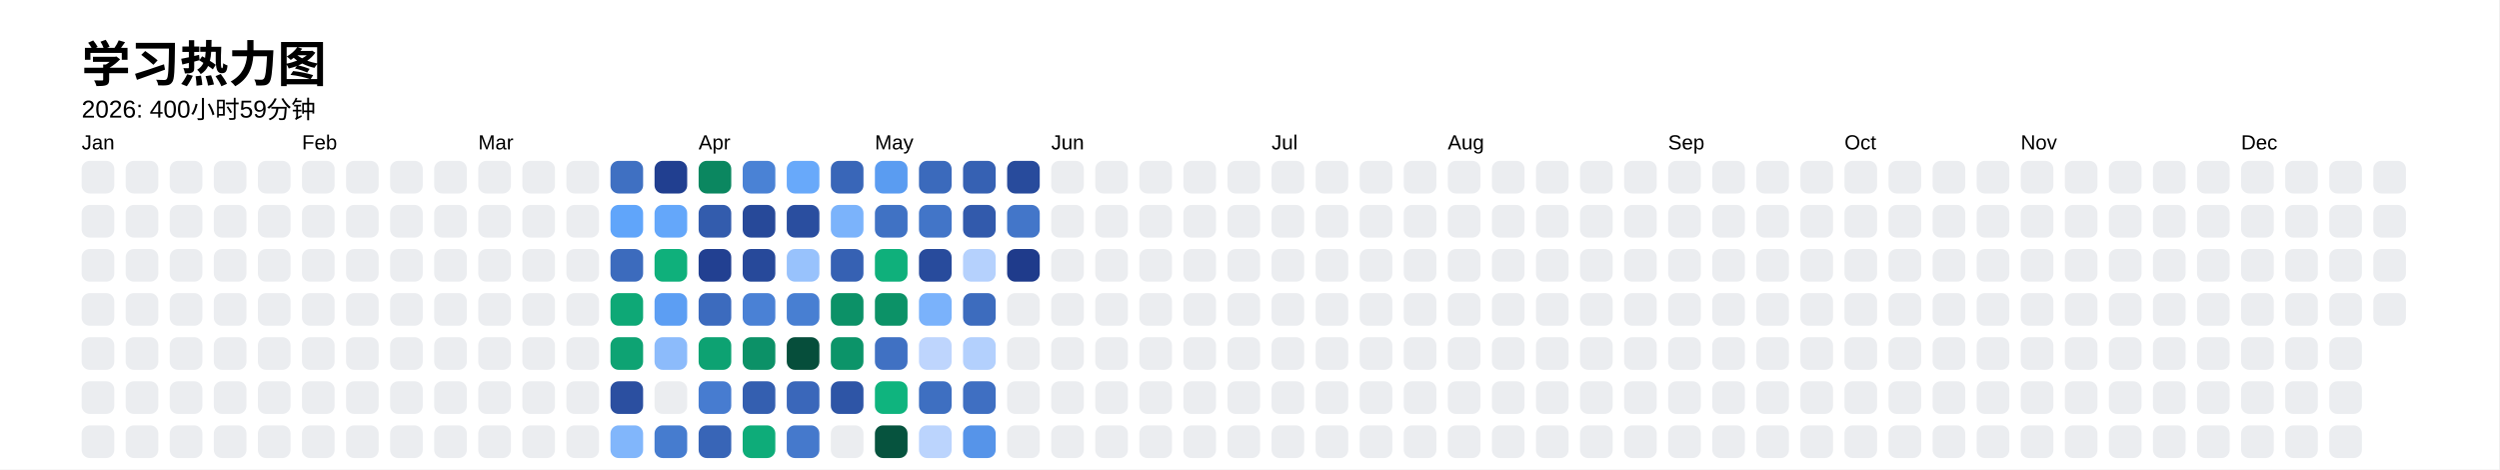
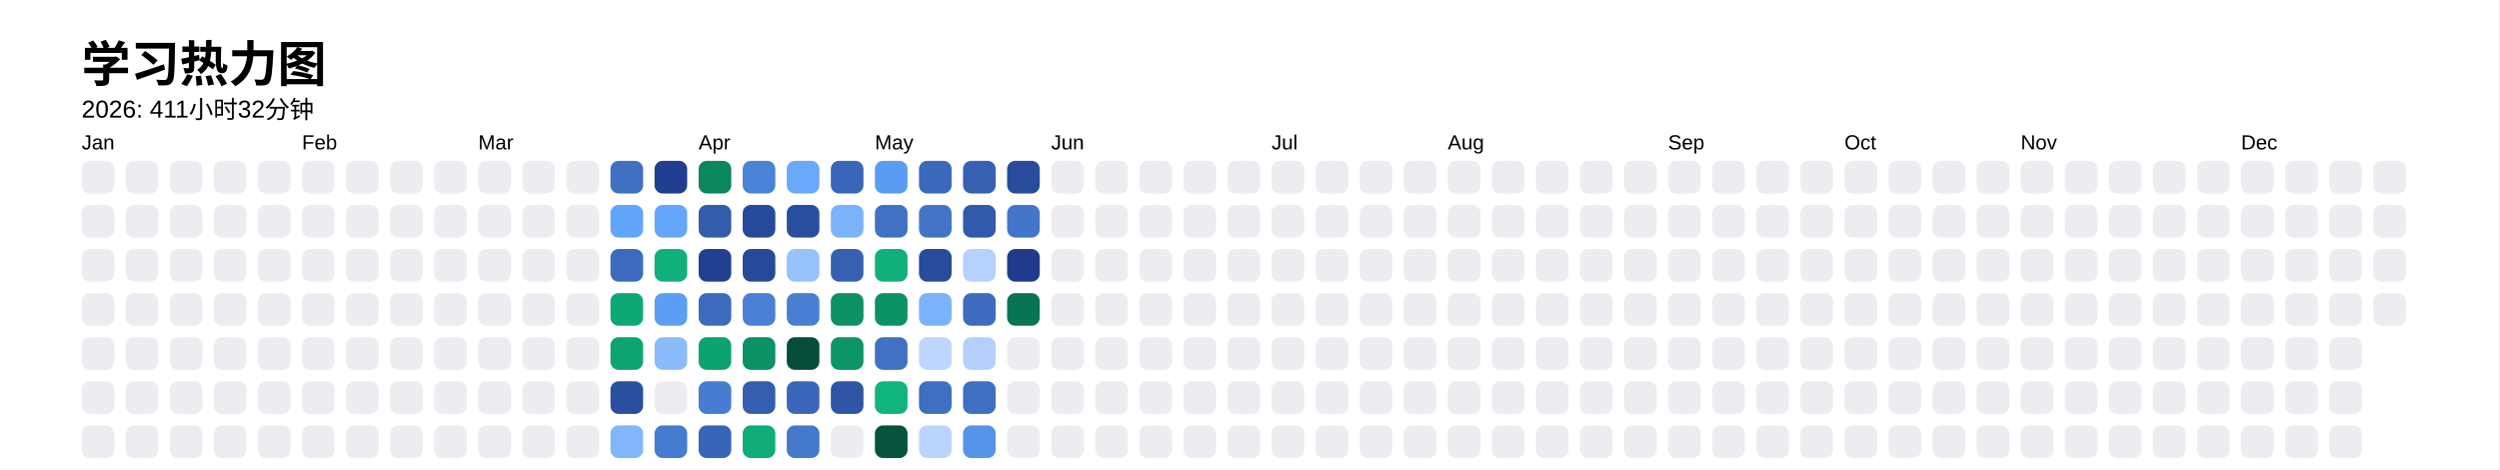
<svg xmlns="http://www.w3.org/2000/svg" style="background-color:white;" baseProfile="full" height="57.5mm" version="1.1" viewBox="0,0,306.2,57.5" width="306.2mm">
  <defs />
  <rect fill="#FFFFFF" height="57.5" width="306.2" x="0" y="0" />
  <text fill="#000000" style="font-size:6px; font-family:Arial; font-weight:bold;" x="10" y="10">学习热力图</text>
-   <text fill="#000000" style="font-size:3px; font-family:Arial;" x="10" y="14.4">2026: 400小时59分钟</text>
+   <text fill="#000000" style="font-size:3px; font-family:Arial;" x="10" y="14.4">2026: 411小时32分钟</text>
  <text fill="#000000" style="font-size:2.5px; font-family:Arial" x="10" y="18.3">Jan</text>
  <rect fill="#ebedf0" height="4" rx="1" ry="1" width="4" x="10" y="19.7" />
  <rect fill="#ebedf0" height="4" rx="1" ry="1" width="4" x="10" y="25.1" />
  <rect fill="#ebedf0" height="4" rx="1" ry="1" width="4" x="10" y="30.5" />
  <rect fill="#ebedf0" height="4" rx="1" ry="1" width="4" x="10" y="35.9" />
  <rect fill="#ebedf0" height="4" rx="1" ry="1" width="4" x="10" y="41.3" />
  <rect fill="#ebedf0" height="4" rx="1" ry="1" width="4" x="10" y="46.7" />
  <rect fill="#ebedf0" height="4" rx="1" ry="1" width="4" x="10" y="52.1" />
  <rect fill="#ebedf0" height="4" rx="1" ry="1" width="4" x="15.4" y="19.7" />
  <rect fill="#ebedf0" height="4" rx="1" ry="1" width="4" x="15.4" y="25.1" />
  <rect fill="#ebedf0" height="4" rx="1" ry="1" width="4" x="15.4" y="30.5" />
  <rect fill="#ebedf0" height="4" rx="1" ry="1" width="4" x="15.4" y="35.9" />
  <rect fill="#ebedf0" height="4" rx="1" ry="1" width="4" x="15.4" y="41.3" />
  <rect fill="#ebedf0" height="4" rx="1" ry="1" width="4" x="15.4" y="46.7" />
  <rect fill="#ebedf0" height="4" rx="1" ry="1" width="4" x="15.4" y="52.1" />
  <rect fill="#ebedf0" height="4" rx="1" ry="1" width="4" x="20.8" y="19.7" />
  <rect fill="#ebedf0" height="4" rx="1" ry="1" width="4" x="20.8" y="25.1" />
  <rect fill="#ebedf0" height="4" rx="1" ry="1" width="4" x="20.8" y="30.5" />
  <rect fill="#ebedf0" height="4" rx="1" ry="1" width="4" x="20.8" y="35.9" />
  <rect fill="#ebedf0" height="4" rx="1" ry="1" width="4" x="20.8" y="41.3" />
  <rect fill="#ebedf0" height="4" rx="1" ry="1" width="4" x="20.8" y="46.7" />
  <rect fill="#ebedf0" height="4" rx="1" ry="1" width="4" x="20.8" y="52.1" />
  <rect fill="#ebedf0" height="4" rx="1" ry="1" width="4" x="26.2" y="19.7" />
  <rect fill="#ebedf0" height="4" rx="1" ry="1" width="4" x="26.2" y="25.1" />
  <rect fill="#ebedf0" height="4" rx="1" ry="1" width="4" x="26.2" y="30.5" />
  <rect fill="#ebedf0" height="4" rx="1" ry="1" width="4" x="26.2" y="35.9" />
  <rect fill="#ebedf0" height="4" rx="1" ry="1" width="4" x="26.2" y="41.3" />
  <rect fill="#ebedf0" height="4" rx="1" ry="1" width="4" x="26.2" y="46.7" />
  <rect fill="#ebedf0" height="4" rx="1" ry="1" width="4" x="26.2" y="52.1" />
  <rect fill="#ebedf0" height="4" rx="1" ry="1" width="4" x="31.6" y="19.7" />
  <rect fill="#ebedf0" height="4" rx="1" ry="1" width="4" x="31.6" y="25.1" />
  <rect fill="#ebedf0" height="4" rx="1" ry="1" width="4" x="31.6" y="30.5" />
  <rect fill="#ebedf0" height="4" rx="1" ry="1" width="4" x="31.6" y="35.9" />
  <rect fill="#ebedf0" height="4" rx="1" ry="1" width="4" x="31.6" y="41.3" />
  <rect fill="#ebedf0" height="4" rx="1" ry="1" width="4" x="31.6" y="46.7" />
  <rect fill="#ebedf0" height="4" rx="1" ry="1" width="4" x="31.6" y="52.1" />
  <text fill="#000000" style="font-size:2.5px; font-family:Arial" x="37.0" y="18.3">Feb</text>
  <rect fill="#ebedf0" height="4" rx="1" ry="1" width="4" x="37.0" y="19.7" />
  <rect fill="#ebedf0" height="4" rx="1" ry="1" width="4" x="37.0" y="25.1" />
  <rect fill="#ebedf0" height="4" rx="1" ry="1" width="4" x="37.0" y="30.5" />
  <rect fill="#ebedf0" height="4" rx="1" ry="1" width="4" x="37.0" y="35.9" />
  <rect fill="#ebedf0" height="4" rx="1" ry="1" width="4" x="37.0" y="41.3" />
  <rect fill="#ebedf0" height="4" rx="1" ry="1" width="4" x="37.0" y="46.7" />
  <rect fill="#ebedf0" height="4" rx="1" ry="1" width="4" x="37.0" y="52.1" />
  <rect fill="#ebedf0" height="4" rx="1" ry="1" width="4" x="42.4" y="19.7" />
  <rect fill="#ebedf0" height="4" rx="1" ry="1" width="4" x="42.4" y="25.1" />
  <rect fill="#ebedf0" height="4" rx="1" ry="1" width="4" x="42.4" y="30.5" />
  <rect fill="#ebedf0" height="4" rx="1" ry="1" width="4" x="42.4" y="35.9" />
  <rect fill="#ebedf0" height="4" rx="1" ry="1" width="4" x="42.4" y="41.3" />
  <rect fill="#ebedf0" height="4" rx="1" ry="1" width="4" x="42.4" y="46.7" />
  <rect fill="#ebedf0" height="4" rx="1" ry="1" width="4" x="42.4" y="52.1" />
  <rect fill="#ebedf0" height="4" rx="1" ry="1" width="4" x="47.8" y="19.7" />
  <rect fill="#ebedf0" height="4" rx="1" ry="1" width="4" x="47.8" y="25.1" />
  <rect fill="#ebedf0" height="4" rx="1" ry="1" width="4" x="47.8" y="30.5" />
  <rect fill="#ebedf0" height="4" rx="1" ry="1" width="4" x="47.8" y="35.9" />
  <rect fill="#ebedf0" height="4" rx="1" ry="1" width="4" x="47.8" y="41.3" />
  <rect fill="#ebedf0" height="4" rx="1" ry="1" width="4" x="47.8" y="46.7" />
  <rect fill="#ebedf0" height="4" rx="1" ry="1" width="4" x="47.8" y="52.1" />
  <rect fill="#ebedf0" height="4" rx="1" ry="1" width="4" x="53.2" y="19.7" />
  <rect fill="#ebedf0" height="4" rx="1" ry="1" width="4" x="53.2" y="25.1" />
  <rect fill="#ebedf0" height="4" rx="1" ry="1" width="4" x="53.2" y="30.5" />
  <rect fill="#ebedf0" height="4" rx="1" ry="1" width="4" x="53.2" y="35.9" />
  <rect fill="#ebedf0" height="4" rx="1" ry="1" width="4" x="53.2" y="41.3" />
  <rect fill="#ebedf0" height="4" rx="1" ry="1" width="4" x="53.2" y="46.7" />
  <rect fill="#ebedf0" height="4" rx="1" ry="1" width="4" x="53.2" y="52.1" />
  <text fill="#000000" style="font-size:2.5px; font-family:Arial" x="58.6" y="18.3">Mar</text>
  <rect fill="#ebedf0" height="4" rx="1" ry="1" width="4" x="58.6" y="19.7" />
  <rect fill="#ebedf0" height="4" rx="1" ry="1" width="4" x="58.6" y="25.1" />
  <rect fill="#ebedf0" height="4" rx="1" ry="1" width="4" x="58.6" y="30.5" />
  <rect fill="#ebedf0" height="4" rx="1" ry="1" width="4" x="58.6" y="35.9" />
  <rect fill="#ebedf0" height="4" rx="1" ry="1" width="4" x="58.6" y="41.3" />
  <rect fill="#ebedf0" height="4" rx="1" ry="1" width="4" x="58.6" y="46.7" />
  <rect fill="#ebedf0" height="4" rx="1" ry="1" width="4" x="58.6" y="52.1" />
  <rect fill="#ebedf0" height="4" rx="1" ry="1" width="4" x="64" y="19.7" />
  <rect fill="#ebedf0" height="4" rx="1" ry="1" width="4" x="64" y="25.1" />
  <rect fill="#ebedf0" height="4" rx="1" ry="1" width="4" x="64" y="30.5" />
  <rect fill="#ebedf0" height="4" rx="1" ry="1" width="4" x="64" y="35.9" />
  <rect fill="#ebedf0" height="4" rx="1" ry="1" width="4" x="64" y="41.3" />
  <rect fill="#ebedf0" height="4" rx="1" ry="1" width="4" x="64" y="46.7" />
  <rect fill="#ebedf0" height="4" rx="1" ry="1" width="4" x="64" y="52.1" />
  <rect fill="#ebedf0" height="4" rx="1" ry="1" width="4" x="69.4" y="19.7" />
  <rect fill="#ebedf0" height="4" rx="1" ry="1" width="4" x="69.4" y="25.1" />
  <rect fill="#ebedf0" height="4" rx="1" ry="1" width="4" x="69.4" y="30.5" />
  <rect fill="#ebedf0" height="4" rx="1" ry="1" width="4" x="69.4" y="35.9" />
  <rect fill="#ebedf0" height="4" rx="1" ry="1" width="4" x="69.4" y="41.3" />
  <rect fill="#ebedf0" height="4" rx="1" ry="1" width="4" x="69.4" y="46.7" />
  <rect fill="#ebedf0" height="4" rx="1" ry="1" width="4" x="69.4" y="52.1" />
  <rect fill="#3f70c2" height="4" rx="1" ry="1" width="4" x="74.8" y="19.7" />
  <rect fill="#60a5fa" height="4" rx="1" ry="1" width="4" x="74.8" y="25.1" />
  <rect fill="#3c6bbd" height="4" rx="1" ry="1" width="4" x="74.8" y="30.5" />
  <rect fill="#0ea876" height="4" rx="1" ry="1" width="4" x="74.8" y="35.9" />
  <rect fill="#0ea373" height="4" rx="1" ry="1" width="4" x="74.8" y="41.3" />
  <rect fill="#2b4fa0" height="4" rx="1" ry="1" width="4" x="74.8" y="46.7" />
  <rect fill="#81b6fb" height="4" rx="1" ry="1" width="4" x="74.8" y="52.1" />
  <rect fill="#213f90" height="4" rx="1" ry="1" width="4" x="80.2" y="19.7" />
  <rect fill="#64a7fa" height="4" rx="1" ry="1" width="4" x="80.2" y="25.1" />
  <rect fill="#0fb07b" height="4" rx="1" ry="1" width="4" x="80.2" y="30.5" />
  <rect fill="#5c9ef3" height="4" rx="1" ry="1" width="4" x="80.2" y="35.9" />
  <rect fill="#8cbbfb" height="4" rx="1" ry="1" width="4" x="80.2" y="41.3" />
  <rect fill="#ebedf0" height="4" rx="1" ry="1" width="4" x="80.2" y="46.7" />
  <rect fill="#467ccf" height="4" rx="1" ry="1" width="4" x="80.2" y="52.1" />
  <text fill="#000000" style="font-size:2.5px; font-family:Arial" x="85.6" y="18.3">Apr</text>
  <rect fill="#0b8760" height="4" rx="1" ry="1" width="4" x="85.6" y="19.7" />
  <rect fill="#335cad" height="4" rx="1" ry="1" width="4" x="85.6" y="25.1" />
  <rect fill="#224091" height="4" rx="1" ry="1" width="4" x="85.6" y="30.5" />
  <rect fill="#3c6bbe" height="4" rx="1" ry="1" width="4" x="85.6" y="35.9" />
  <rect fill="#0da272" height="4" rx="1" ry="1" width="4" x="85.6" y="41.3" />
  <rect fill="#477cd0" height="4" rx="1" ry="1" width="4" x="85.6" y="46.7" />
  <rect fill="#3865b7" height="4" rx="1" ry="1" width="4" x="85.6" y="52.1" />
  <rect fill="#4a82d5" height="4" rx="1" ry="1" width="4" x="91" y="19.7" />
  <rect fill="#274999" height="4" rx="1" ry="1" width="4" x="91" y="25.1" />
  <rect fill="#27499a" height="4" rx="1" ry="1" width="4" x="91" y="30.5" />
  <rect fill="#4a81d5" height="4" rx="1" ry="1" width="4" x="91" y="35.9" />
  <rect fill="#0c9167" height="4" rx="1" ry="1" width="4" x="91" y="41.3" />
  <rect fill="#345fb0" height="4" rx="1" ry="1" width="4" x="91" y="46.7" />
  <rect fill="#0eac79" height="4" rx="1" ry="1" width="4" x="91" y="52.1" />
  <rect fill="#68a9fa" height="4" rx="1" ry="1" width="4" x="96.4" y="19.7" />
  <rect fill="#2a4e9f" height="4" rx="1" ry="1" width="4" x="96.4" y="25.1" />
  <rect fill="#98c2fc" height="4" rx="1" ry="1" width="4" x="96.4" y="30.5" />
  <rect fill="#487fd2" height="4" rx="1" ry="1" width="4" x="96.4" y="35.9" />
  <rect fill="#064e3b" height="4" rx="1" ry="1" width="4" x="96.4" y="41.3" />
  <rect fill="#3a67ba" height="4" rx="1" ry="1" width="4" x="96.4" y="46.7" />
  <rect fill="#4579cc" height="4" rx="1" ry="1" width="4" x="96.4" y="52.1" />
  <rect fill="#3966b8" height="4" rx="1" ry="1" width="4" x="101.8" y="19.7" />
  <rect fill="#7bb3fb" height="4" rx="1" ry="1" width="4" x="101.8" y="25.1" />
  <rect fill="#3661b3" height="4" rx="1" ry="1" width="4" x="101.8" y="30.5" />
  <rect fill="#0c9167" height="4" rx="1" ry="1" width="4" x="101.8" y="35.9" />
  <rect fill="#0c9469" height="4" rx="1" ry="1" width="4" x="101.8" y="41.3" />
  <rect fill="#2e55a6" height="4" rx="1" ry="1" width="4" x="101.8" y="46.7" />
  <rect fill="#ebedf0" height="4" rx="1" ry="1" width="4" x="101.8" y="52.1" />
  <text fill="#000000" style="font-size:2.5px; font-family:Arial" x="107.2" y="18.3">May</text>
  <rect fill="#5a9cf1" height="4" rx="1" ry="1" width="4" x="107.2" y="19.7" />
  <rect fill="#4072c4" height="4" rx="1" ry="1" width="4" x="107.2" y="25.1" />
  <rect fill="#0fb07b" height="4" rx="1" ry="1" width="4" x="107.2" y="30.5" />
  <rect fill="#0c9267" height="4" rx="1" ry="1" width="4" x="107.2" y="35.9" />
  <rect fill="#4071c3" height="4" rx="1" ry="1" width="4" x="107.2" y="41.3" />
  <rect fill="#0fb47e" height="4" rx="1" ry="1" width="4" x="107.2" y="46.7" />
  <rect fill="#06533e" height="4" rx="1" ry="1" width="4" x="107.2" y="52.1" />
  <rect fill="#3b6abc" height="4" rx="1" ry="1" width="4" x="112.6" y="19.7" />
  <rect fill="#4275c8" height="4" rx="1" ry="1" width="4" x="112.6" y="25.1" />
  <rect fill="#284b9c" height="4" rx="1" ry="1" width="4" x="112.6" y="30.5" />
  <rect fill="#7ab2fb" height="4" rx="1" ry="1" width="4" x="112.6" y="35.9" />
  <rect fill="#bed5fd" height="4" rx="1" ry="1" width="4" x="112.6" y="41.3" />
  <rect fill="#3e6fc1" height="4" rx="1" ry="1" width="4" x="112.6" y="46.7" />
  <rect fill="#bbd4fd" height="4" rx="1" ry="1" width="4" x="112.6" y="52.1" />
  <rect fill="#3661b3" height="4" rx="1" ry="1" width="4" x="118" y="19.7" />
  <rect fill="#325aac" height="4" rx="1" ry="1" width="4" x="118" y="25.1" />
  <rect fill="#b5d1fd" height="4" rx="1" ry="1" width="4" x="118" y="30.5" />
  <rect fill="#3d6cbe" height="4" rx="1" ry="1" width="4" x="118" y="35.9" />
  <rect fill="#b3d0fd" height="4" rx="1" ry="1" width="4" x="118" y="41.3" />
  <rect fill="#3f6fc2" height="4" rx="1" ry="1" width="4" x="118" y="46.7" />
  <rect fill="#5694e9" height="4" rx="1" ry="1" width="4" x="118" y="52.1" />
  <rect fill="#284b9c" height="4" rx="1" ry="1" width="4" x="123.4" y="19.7" />
  <rect fill="#4376c9" height="4" rx="1" ry="1" width="4" x="123.4" y="25.1" />
  <rect fill="#1f3b8b" height="4" rx="1" ry="1" width="4" x="123.4" y="30.5" />
-   <rect fill="#ebedf0" height="4" rx="1" ry="1" width="4" x="123.4" y="35.9" />
+   <rect fill="#097454" height="4" rx="1" ry="1" width="4" x="123.4" y="35.9" />
  <rect fill="#ebedf0" height="4" rx="1" ry="1" width="4" x="123.4" y="41.3" />
  <rect fill="#ebedf0" height="4" rx="1" ry="1" width="4" x="123.4" y="46.7" />
  <rect fill="#ebedf0" height="4" rx="1" ry="1" width="4" x="123.4" y="52.1" />
  <text fill="#000000" style="font-size:2.5px; font-family:Arial" x="128.8" y="18.3">Jun</text>
  <rect fill="#ebedf0" height="4" rx="1" ry="1" width="4" x="128.8" y="19.7" />
  <rect fill="#ebedf0" height="4" rx="1" ry="1" width="4" x="128.8" y="25.1" />
  <rect fill="#ebedf0" height="4" rx="1" ry="1" width="4" x="128.8" y="30.5" />
  <rect fill="#ebedf0" height="4" rx="1" ry="1" width="4" x="128.8" y="35.9" />
  <rect fill="#ebedf0" height="4" rx="1" ry="1" width="4" x="128.8" y="41.3" />
  <rect fill="#ebedf0" height="4" rx="1" ry="1" width="4" x="128.8" y="46.7" />
  <rect fill="#ebedf0" height="4" rx="1" ry="1" width="4" x="128.8" y="52.1" />
  <rect fill="#ebedf0" height="4" rx="1" ry="1" width="4" x="134.2" y="19.7" />
  <rect fill="#ebedf0" height="4" rx="1" ry="1" width="4" x="134.2" y="25.1" />
  <rect fill="#ebedf0" height="4" rx="1" ry="1" width="4" x="134.2" y="30.5" />
  <rect fill="#ebedf0" height="4" rx="1" ry="1" width="4" x="134.2" y="35.9" />
  <rect fill="#ebedf0" height="4" rx="1" ry="1" width="4" x="134.2" y="41.3" />
  <rect fill="#ebedf0" height="4" rx="1" ry="1" width="4" x="134.2" y="46.7" />
  <rect fill="#ebedf0" height="4" rx="1" ry="1" width="4" x="134.2" y="52.1" />
  <rect fill="#ebedf0" height="4" rx="1" ry="1" width="4" x="139.6" y="19.7" />
  <rect fill="#ebedf0" height="4" rx="1" ry="1" width="4" x="139.6" y="25.1" />
  <rect fill="#ebedf0" height="4" rx="1" ry="1" width="4" x="139.6" y="30.5" />
  <rect fill="#ebedf0" height="4" rx="1" ry="1" width="4" x="139.6" y="35.9" />
  <rect fill="#ebedf0" height="4" rx="1" ry="1" width="4" x="139.6" y="41.3" />
  <rect fill="#ebedf0" height="4" rx="1" ry="1" width="4" x="139.6" y="46.7" />
  <rect fill="#ebedf0" height="4" rx="1" ry="1" width="4" x="139.6" y="52.1" />
  <rect fill="#ebedf0" height="4" rx="1" ry="1" width="4" x="145" y="19.7" />
  <rect fill="#ebedf0" height="4" rx="1" ry="1" width="4" x="145" y="25.1" />
  <rect fill="#ebedf0" height="4" rx="1" ry="1" width="4" x="145" y="30.5" />
  <rect fill="#ebedf0" height="4" rx="1" ry="1" width="4" x="145" y="35.9" />
  <rect fill="#ebedf0" height="4" rx="1" ry="1" width="4" x="145" y="41.3" />
  <rect fill="#ebedf0" height="4" rx="1" ry="1" width="4" x="145" y="46.7" />
  <rect fill="#ebedf0" height="4" rx="1" ry="1" width="4" x="145" y="52.1" />
  <rect fill="#ebedf0" height="4" rx="1" ry="1" width="4" x="150.4" y="19.7" />
  <rect fill="#ebedf0" height="4" rx="1" ry="1" width="4" x="150.4" y="25.1" />
  <rect fill="#ebedf0" height="4" rx="1" ry="1" width="4" x="150.4" y="30.5" />
  <rect fill="#ebedf0" height="4" rx="1" ry="1" width="4" x="150.4" y="35.9" />
  <rect fill="#ebedf0" height="4" rx="1" ry="1" width="4" x="150.4" y="41.3" />
  <rect fill="#ebedf0" height="4" rx="1" ry="1" width="4" x="150.4" y="46.7" />
  <rect fill="#ebedf0" height="4" rx="1" ry="1" width="4" x="150.4" y="52.1" />
  <text fill="#000000" style="font-size:2.5px; font-family:Arial" x="155.8" y="18.3">Jul</text>
  <rect fill="#ebedf0" height="4" rx="1" ry="1" width="4" x="155.8" y="19.7" />
  <rect fill="#ebedf0" height="4" rx="1" ry="1" width="4" x="155.8" y="25.1" />
  <rect fill="#ebedf0" height="4" rx="1" ry="1" width="4" x="155.8" y="30.5" />
  <rect fill="#ebedf0" height="4" rx="1" ry="1" width="4" x="155.8" y="35.9" />
  <rect fill="#ebedf0" height="4" rx="1" ry="1" width="4" x="155.8" y="41.3" />
  <rect fill="#ebedf0" height="4" rx="1" ry="1" width="4" x="155.8" y="46.7" />
  <rect fill="#ebedf0" height="4" rx="1" ry="1" width="4" x="155.8" y="52.1" />
  <rect fill="#ebedf0" height="4" rx="1" ry="1" width="4" x="161.2" y="19.7" />
  <rect fill="#ebedf0" height="4" rx="1" ry="1" width="4" x="161.2" y="25.1" />
  <rect fill="#ebedf0" height="4" rx="1" ry="1" width="4" x="161.2" y="30.5" />
  <rect fill="#ebedf0" height="4" rx="1" ry="1" width="4" x="161.2" y="35.9" />
  <rect fill="#ebedf0" height="4" rx="1" ry="1" width="4" x="161.2" y="41.3" />
  <rect fill="#ebedf0" height="4" rx="1" ry="1" width="4" x="161.2" y="46.7" />
  <rect fill="#ebedf0" height="4" rx="1" ry="1" width="4" x="161.2" y="52.1" />
  <rect fill="#ebedf0" height="4" rx="1" ry="1" width="4" x="166.6" y="19.7" />
  <rect fill="#ebedf0" height="4" rx="1" ry="1" width="4" x="166.6" y="25.1" />
  <rect fill="#ebedf0" height="4" rx="1" ry="1" width="4" x="166.6" y="30.5" />
  <rect fill="#ebedf0" height="4" rx="1" ry="1" width="4" x="166.6" y="35.9" />
  <rect fill="#ebedf0" height="4" rx="1" ry="1" width="4" x="166.6" y="41.3" />
  <rect fill="#ebedf0" height="4" rx="1" ry="1" width="4" x="166.6" y="46.7" />
  <rect fill="#ebedf0" height="4" rx="1" ry="1" width="4" x="166.6" y="52.1" />
  <rect fill="#ebedf0" height="4" rx="1" ry="1" width="4" x="172" y="19.7" />
  <rect fill="#ebedf0" height="4" rx="1" ry="1" width="4" x="172" y="25.1" />
  <rect fill="#ebedf0" height="4" rx="1" ry="1" width="4" x="172" y="30.5" />
  <rect fill="#ebedf0" height="4" rx="1" ry="1" width="4" x="172" y="35.9" />
  <rect fill="#ebedf0" height="4" rx="1" ry="1" width="4" x="172" y="41.3" />
  <rect fill="#ebedf0" height="4" rx="1" ry="1" width="4" x="172" y="46.7" />
  <rect fill="#ebedf0" height="4" rx="1" ry="1" width="4" x="172" y="52.1" />
  <text fill="#000000" style="font-size:2.5px; font-family:Arial" x="177.4" y="18.3">Aug</text>
  <rect fill="#ebedf0" height="4" rx="1" ry="1" width="4" x="177.4" y="19.7" />
  <rect fill="#ebedf0" height="4" rx="1" ry="1" width="4" x="177.4" y="25.1" />
  <rect fill="#ebedf0" height="4" rx="1" ry="1" width="4" x="177.4" y="30.5" />
  <rect fill="#ebedf0" height="4" rx="1" ry="1" width="4" x="177.4" y="35.9" />
  <rect fill="#ebedf0" height="4" rx="1" ry="1" width="4" x="177.4" y="41.3" />
  <rect fill="#ebedf0" height="4" rx="1" ry="1" width="4" x="177.4" y="46.7" />
  <rect fill="#ebedf0" height="4" rx="1" ry="1" width="4" x="177.4" y="52.1" />
  <rect fill="#ebedf0" height="4" rx="1" ry="1" width="4" x="182.8" y="19.7" />
  <rect fill="#ebedf0" height="4" rx="1" ry="1" width="4" x="182.8" y="25.1" />
  <rect fill="#ebedf0" height="4" rx="1" ry="1" width="4" x="182.8" y="30.5" />
  <rect fill="#ebedf0" height="4" rx="1" ry="1" width="4" x="182.8" y="35.9" />
  <rect fill="#ebedf0" height="4" rx="1" ry="1" width="4" x="182.8" y="41.3" />
  <rect fill="#ebedf0" height="4" rx="1" ry="1" width="4" x="182.8" y="46.7" />
  <rect fill="#ebedf0" height="4" rx="1" ry="1" width="4" x="182.8" y="52.1" />
  <rect fill="#ebedf0" height="4" rx="1" ry="1" width="4" x="188.2" y="19.7" />
  <rect fill="#ebedf0" height="4" rx="1" ry="1" width="4" x="188.2" y="25.1" />
  <rect fill="#ebedf0" height="4" rx="1" ry="1" width="4" x="188.2" y="30.5" />
  <rect fill="#ebedf0" height="4" rx="1" ry="1" width="4" x="188.2" y="35.9" />
  <rect fill="#ebedf0" height="4" rx="1" ry="1" width="4" x="188.2" y="41.3" />
  <rect fill="#ebedf0" height="4" rx="1" ry="1" width="4" x="188.2" y="46.7" />
  <rect fill="#ebedf0" height="4" rx="1" ry="1" width="4" x="188.2" y="52.1" />
  <rect fill="#ebedf0" height="4" rx="1" ry="1" width="4" x="193.6" y="19.7" />
  <rect fill="#ebedf0" height="4" rx="1" ry="1" width="4" x="193.6" y="25.1" />
  <rect fill="#ebedf0" height="4" rx="1" ry="1" width="4" x="193.6" y="30.5" />
  <rect fill="#ebedf0" height="4" rx="1" ry="1" width="4" x="193.6" y="35.9" />
  <rect fill="#ebedf0" height="4" rx="1" ry="1" width="4" x="193.6" y="41.3" />
  <rect fill="#ebedf0" height="4" rx="1" ry="1" width="4" x="193.6" y="46.7" />
  <rect fill="#ebedf0" height="4" rx="1" ry="1" width="4" x="193.6" y="52.1" />
  <rect fill="#ebedf0" height="4" rx="1" ry="1" width="4" x="199" y="19.7" />
  <rect fill="#ebedf0" height="4" rx="1" ry="1" width="4" x="199" y="25.1" />
  <rect fill="#ebedf0" height="4" rx="1" ry="1" width="4" x="199" y="30.5" />
  <rect fill="#ebedf0" height="4" rx="1" ry="1" width="4" x="199" y="35.9" />
  <rect fill="#ebedf0" height="4" rx="1" ry="1" width="4" x="199" y="41.3" />
  <rect fill="#ebedf0" height="4" rx="1" ry="1" width="4" x="199" y="46.7" />
  <rect fill="#ebedf0" height="4" rx="1" ry="1" width="4" x="199" y="52.1" />
  <text fill="#000000" style="font-size:2.5px; font-family:Arial" x="204.4" y="18.3">Sep</text>
  <rect fill="#ebedf0" height="4" rx="1" ry="1" width="4" x="204.4" y="19.7" />
  <rect fill="#ebedf0" height="4" rx="1" ry="1" width="4" x="204.4" y="25.1" />
  <rect fill="#ebedf0" height="4" rx="1" ry="1" width="4" x="204.4" y="30.5" />
  <rect fill="#ebedf0" height="4" rx="1" ry="1" width="4" x="204.4" y="35.9" />
  <rect fill="#ebedf0" height="4" rx="1" ry="1" width="4" x="204.4" y="41.3" />
  <rect fill="#ebedf0" height="4" rx="1" ry="1" width="4" x="204.4" y="46.7" />
  <rect fill="#ebedf0" height="4" rx="1" ry="1" width="4" x="204.4" y="52.1" />
  <rect fill="#ebedf0" height="4" rx="1" ry="1" width="4" x="209.8" y="19.7" />
  <rect fill="#ebedf0" height="4" rx="1" ry="1" width="4" x="209.8" y="25.1" />
  <rect fill="#ebedf0" height="4" rx="1" ry="1" width="4" x="209.8" y="30.5" />
  <rect fill="#ebedf0" height="4" rx="1" ry="1" width="4" x="209.8" y="35.9" />
  <rect fill="#ebedf0" height="4" rx="1" ry="1" width="4" x="209.8" y="41.3" />
  <rect fill="#ebedf0" height="4" rx="1" ry="1" width="4" x="209.8" y="46.7" />
  <rect fill="#ebedf0" height="4" rx="1" ry="1" width="4" x="209.8" y="52.1" />
  <rect fill="#ebedf0" height="4" rx="1" ry="1" width="4" x="215.2" y="19.7" />
  <rect fill="#ebedf0" height="4" rx="1" ry="1" width="4" x="215.2" y="25.1" />
  <rect fill="#ebedf0" height="4" rx="1" ry="1" width="4" x="215.2" y="30.5" />
  <rect fill="#ebedf0" height="4" rx="1" ry="1" width="4" x="215.2" y="35.9" />
  <rect fill="#ebedf0" height="4" rx="1" ry="1" width="4" x="215.2" y="41.3" />
  <rect fill="#ebedf0" height="4" rx="1" ry="1" width="4" x="215.2" y="46.7" />
  <rect fill="#ebedf0" height="4" rx="1" ry="1" width="4" x="215.2" y="52.1" />
  <rect fill="#ebedf0" height="4" rx="1" ry="1" width="4" x="220.6" y="19.7" />
  <rect fill="#ebedf0" height="4" rx="1" ry="1" width="4" x="220.6" y="25.1" />
  <rect fill="#ebedf0" height="4" rx="1" ry="1" width="4" x="220.6" y="30.5" />
  <rect fill="#ebedf0" height="4" rx="1" ry="1" width="4" x="220.6" y="35.9" />
  <rect fill="#ebedf0" height="4" rx="1" ry="1" width="4" x="220.6" y="41.3" />
  <rect fill="#ebedf0" height="4" rx="1" ry="1" width="4" x="220.6" y="46.7" />
  <rect fill="#ebedf0" height="4" rx="1" ry="1" width="4" x="220.6" y="52.1" />
  <text fill="#000000" style="font-size:2.5px; font-family:Arial" x="226" y="18.3">Oct</text>
  <rect fill="#ebedf0" height="4" rx="1" ry="1" width="4" x="226" y="19.7" />
  <rect fill="#ebedf0" height="4" rx="1" ry="1" width="4" x="226" y="25.1" />
  <rect fill="#ebedf0" height="4" rx="1" ry="1" width="4" x="226" y="30.5" />
  <rect fill="#ebedf0" height="4" rx="1" ry="1" width="4" x="226" y="35.9" />
  <rect fill="#ebedf0" height="4" rx="1" ry="1" width="4" x="226" y="41.3" />
  <rect fill="#ebedf0" height="4" rx="1" ry="1" width="4" x="226" y="46.7" />
  <rect fill="#ebedf0" height="4" rx="1" ry="1" width="4" x="226" y="52.1" />
  <rect fill="#ebedf0" height="4" rx="1" ry="1" width="4" x="231.4" y="19.7" />
  <rect fill="#ebedf0" height="4" rx="1" ry="1" width="4" x="231.4" y="25.1" />
  <rect fill="#ebedf0" height="4" rx="1" ry="1" width="4" x="231.4" y="30.5" />
  <rect fill="#ebedf0" height="4" rx="1" ry="1" width="4" x="231.4" y="35.9" />
  <rect fill="#ebedf0" height="4" rx="1" ry="1" width="4" x="231.4" y="41.3" />
  <rect fill="#ebedf0" height="4" rx="1" ry="1" width="4" x="231.4" y="46.7" />
  <rect fill="#ebedf0" height="4" rx="1" ry="1" width="4" x="231.4" y="52.1" />
  <rect fill="#ebedf0" height="4" rx="1" ry="1" width="4" x="236.8" y="19.7" />
  <rect fill="#ebedf0" height="4" rx="1" ry="1" width="4" x="236.8" y="25.1" />
  <rect fill="#ebedf0" height="4" rx="1" ry="1" width="4" x="236.8" y="30.5" />
  <rect fill="#ebedf0" height="4" rx="1" ry="1" width="4" x="236.8" y="35.9" />
  <rect fill="#ebedf0" height="4" rx="1" ry="1" width="4" x="236.8" y="41.3" />
  <rect fill="#ebedf0" height="4" rx="1" ry="1" width="4" x="236.8" y="46.7" />
  <rect fill="#ebedf0" height="4" rx="1" ry="1" width="4" x="236.8" y="52.1" />
  <rect fill="#ebedf0" height="4" rx="1" ry="1" width="4" x="242.2" y="19.7" />
  <rect fill="#ebedf0" height="4" rx="1" ry="1" width="4" x="242.2" y="25.1" />
  <rect fill="#ebedf0" height="4" rx="1" ry="1" width="4" x="242.2" y="30.5" />
  <rect fill="#ebedf0" height="4" rx="1" ry="1" width="4" x="242.2" y="35.9" />
  <rect fill="#ebedf0" height="4" rx="1" ry="1" width="4" x="242.2" y="41.3" />
  <rect fill="#ebedf0" height="4" rx="1" ry="1" width="4" x="242.2" y="46.7" />
  <rect fill="#ebedf0" height="4" rx="1" ry="1" width="4" x="242.2" y="52.1" />
  <text fill="#000000" style="font-size:2.5px; font-family:Arial" x="247.6" y="18.3">Nov</text>
  <rect fill="#ebedf0" height="4" rx="1" ry="1" width="4" x="247.6" y="19.7" />
  <rect fill="#ebedf0" height="4" rx="1" ry="1" width="4" x="247.6" y="25.1" />
  <rect fill="#ebedf0" height="4" rx="1" ry="1" width="4" x="247.6" y="30.5" />
  <rect fill="#ebedf0" height="4" rx="1" ry="1" width="4" x="247.6" y="35.9" />
  <rect fill="#ebedf0" height="4" rx="1" ry="1" width="4" x="247.6" y="41.3" />
  <rect fill="#ebedf0" height="4" rx="1" ry="1" width="4" x="247.6" y="46.7" />
  <rect fill="#ebedf0" height="4" rx="1" ry="1" width="4" x="247.6" y="52.1" />
  <rect fill="#ebedf0" height="4" rx="1" ry="1" width="4" x="253" y="19.7" />
  <rect fill="#ebedf0" height="4" rx="1" ry="1" width="4" x="253" y="25.1" />
  <rect fill="#ebedf0" height="4" rx="1" ry="1" width="4" x="253" y="30.5" />
  <rect fill="#ebedf0" height="4" rx="1" ry="1" width="4" x="253" y="35.9" />
  <rect fill="#ebedf0" height="4" rx="1" ry="1" width="4" x="253" y="41.3" />
  <rect fill="#ebedf0" height="4" rx="1" ry="1" width="4" x="253" y="46.7" />
  <rect fill="#ebedf0" height="4" rx="1" ry="1" width="4" x="253" y="52.1" />
  <rect fill="#ebedf0" height="4" rx="1" ry="1" width="4" x="258.4" y="19.7" />
  <rect fill="#ebedf0" height="4" rx="1" ry="1" width="4" x="258.4" y="25.1" />
  <rect fill="#ebedf0" height="4" rx="1" ry="1" width="4" x="258.4" y="30.5" />
  <rect fill="#ebedf0" height="4" rx="1" ry="1" width="4" x="258.4" y="35.9" />
  <rect fill="#ebedf0" height="4" rx="1" ry="1" width="4" x="258.4" y="41.3" />
  <rect fill="#ebedf0" height="4" rx="1" ry="1" width="4" x="258.4" y="46.7" />
  <rect fill="#ebedf0" height="4" rx="1" ry="1" width="4" x="258.4" y="52.1" />
  <rect fill="#ebedf0" height="4" rx="1" ry="1" width="4" x="263.8" y="19.7" />
  <rect fill="#ebedf0" height="4" rx="1" ry="1" width="4" x="263.8" y="25.1" />
  <rect fill="#ebedf0" height="4" rx="1" ry="1" width="4" x="263.8" y="30.5" />
  <rect fill="#ebedf0" height="4" rx="1" ry="1" width="4" x="263.8" y="35.9" />
  <rect fill="#ebedf0" height="4" rx="1" ry="1" width="4" x="263.8" y="41.3" />
  <rect fill="#ebedf0" height="4" rx="1" ry="1" width="4" x="263.8" y="46.7" />
  <rect fill="#ebedf0" height="4" rx="1" ry="1" width="4" x="263.8" y="52.1" />
  <rect fill="#ebedf0" height="4" rx="1" ry="1" width="4" x="269.2" y="19.7" />
  <rect fill="#ebedf0" height="4" rx="1" ry="1" width="4" x="269.2" y="25.1" />
  <rect fill="#ebedf0" height="4" rx="1" ry="1" width="4" x="269.2" y="30.5" />
  <rect fill="#ebedf0" height="4" rx="1" ry="1" width="4" x="269.2" y="35.9" />
  <rect fill="#ebedf0" height="4" rx="1" ry="1" width="4" x="269.2" y="41.3" />
  <rect fill="#ebedf0" height="4" rx="1" ry="1" width="4" x="269.2" y="46.7" />
  <rect fill="#ebedf0" height="4" rx="1" ry="1" width="4" x="269.2" y="52.1" />
  <text fill="#000000" style="font-size:2.5px; font-family:Arial" x="274.6" y="18.3">Dec</text>
  <rect fill="#ebedf0" height="4" rx="1" ry="1" width="4" x="274.6" y="19.7" />
  <rect fill="#ebedf0" height="4" rx="1" ry="1" width="4" x="274.6" y="25.1" />
  <rect fill="#ebedf0" height="4" rx="1" ry="1" width="4" x="274.6" y="30.5" />
  <rect fill="#ebedf0" height="4" rx="1" ry="1" width="4" x="274.6" y="35.9" />
  <rect fill="#ebedf0" height="4" rx="1" ry="1" width="4" x="274.6" y="41.3" />
  <rect fill="#ebedf0" height="4" rx="1" ry="1" width="4" x="274.6" y="46.7" />
  <rect fill="#ebedf0" height="4" rx="1" ry="1" width="4" x="274.6" y="52.1" />
  <rect fill="#ebedf0" height="4" rx="1" ry="1" width="4" x="280" y="19.7" />
  <rect fill="#ebedf0" height="4" rx="1" ry="1" width="4" x="280" y="25.1" />
  <rect fill="#ebedf0" height="4" rx="1" ry="1" width="4" x="280" y="30.5" />
  <rect fill="#ebedf0" height="4" rx="1" ry="1" width="4" x="280" y="35.9" />
  <rect fill="#ebedf0" height="4" rx="1" ry="1" width="4" x="280" y="41.3" />
  <rect fill="#ebedf0" height="4" rx="1" ry="1" width="4" x="280" y="46.7" />
  <rect fill="#ebedf0" height="4" rx="1" ry="1" width="4" x="280" y="52.1" />
  <rect fill="#ebedf0" height="4" rx="1" ry="1" width="4" x="285.4" y="19.7" />
  <rect fill="#ebedf0" height="4" rx="1" ry="1" width="4" x="285.4" y="25.1" />
  <rect fill="#ebedf0" height="4" rx="1" ry="1" width="4" x="285.4" y="30.5" />
  <rect fill="#ebedf0" height="4" rx="1" ry="1" width="4" x="285.4" y="35.9" />
  <rect fill="#ebedf0" height="4" rx="1" ry="1" width="4" x="285.4" y="41.3" />
  <rect fill="#ebedf0" height="4" rx="1" ry="1" width="4" x="285.4" y="46.7" />
  <rect fill="#ebedf0" height="4" rx="1" ry="1" width="4" x="285.4" y="52.1" />
  <rect fill="#ebedf0" height="4" rx="1" ry="1" width="4" x="290.8" y="19.7" />
  <rect fill="#ebedf0" height="4" rx="1" ry="1" width="4" x="290.8" y="25.1" />
  <rect fill="#ebedf0" height="4" rx="1" ry="1" width="4" x="290.8" y="30.5" />
  <rect fill="#ebedf0" height="4" rx="1" ry="1" width="4" x="290.8" y="35.9" />
</svg>
